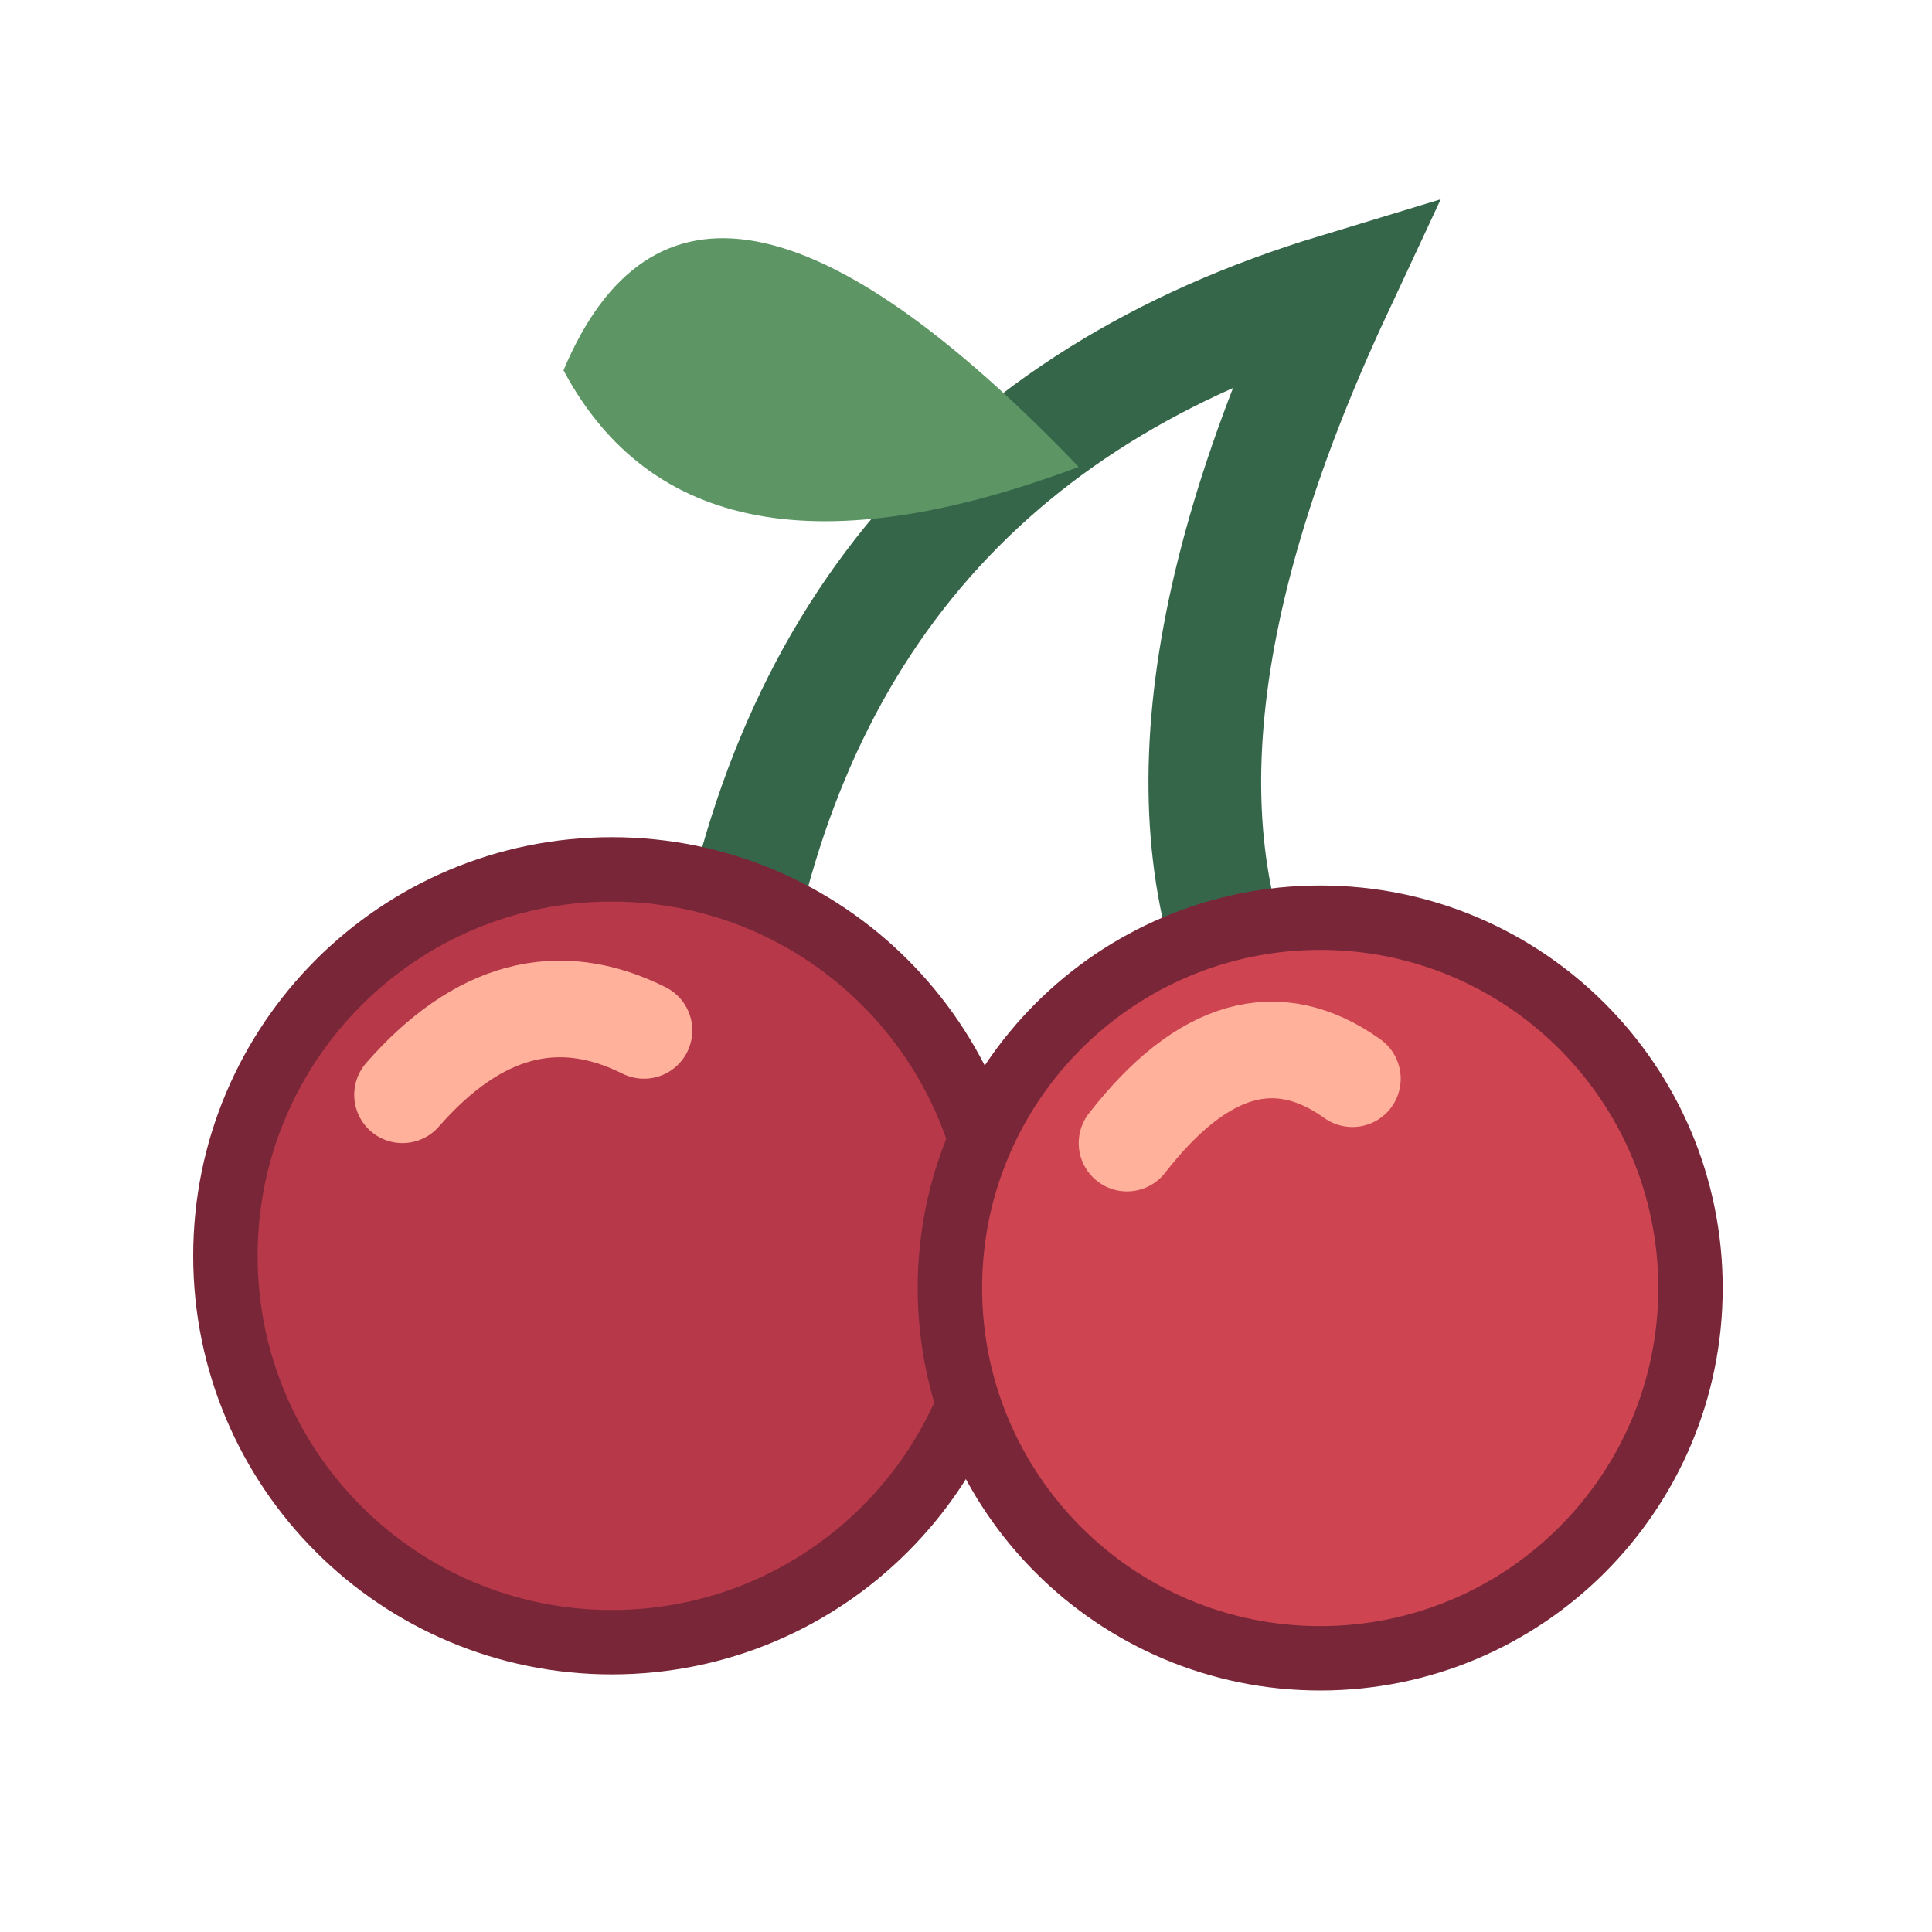
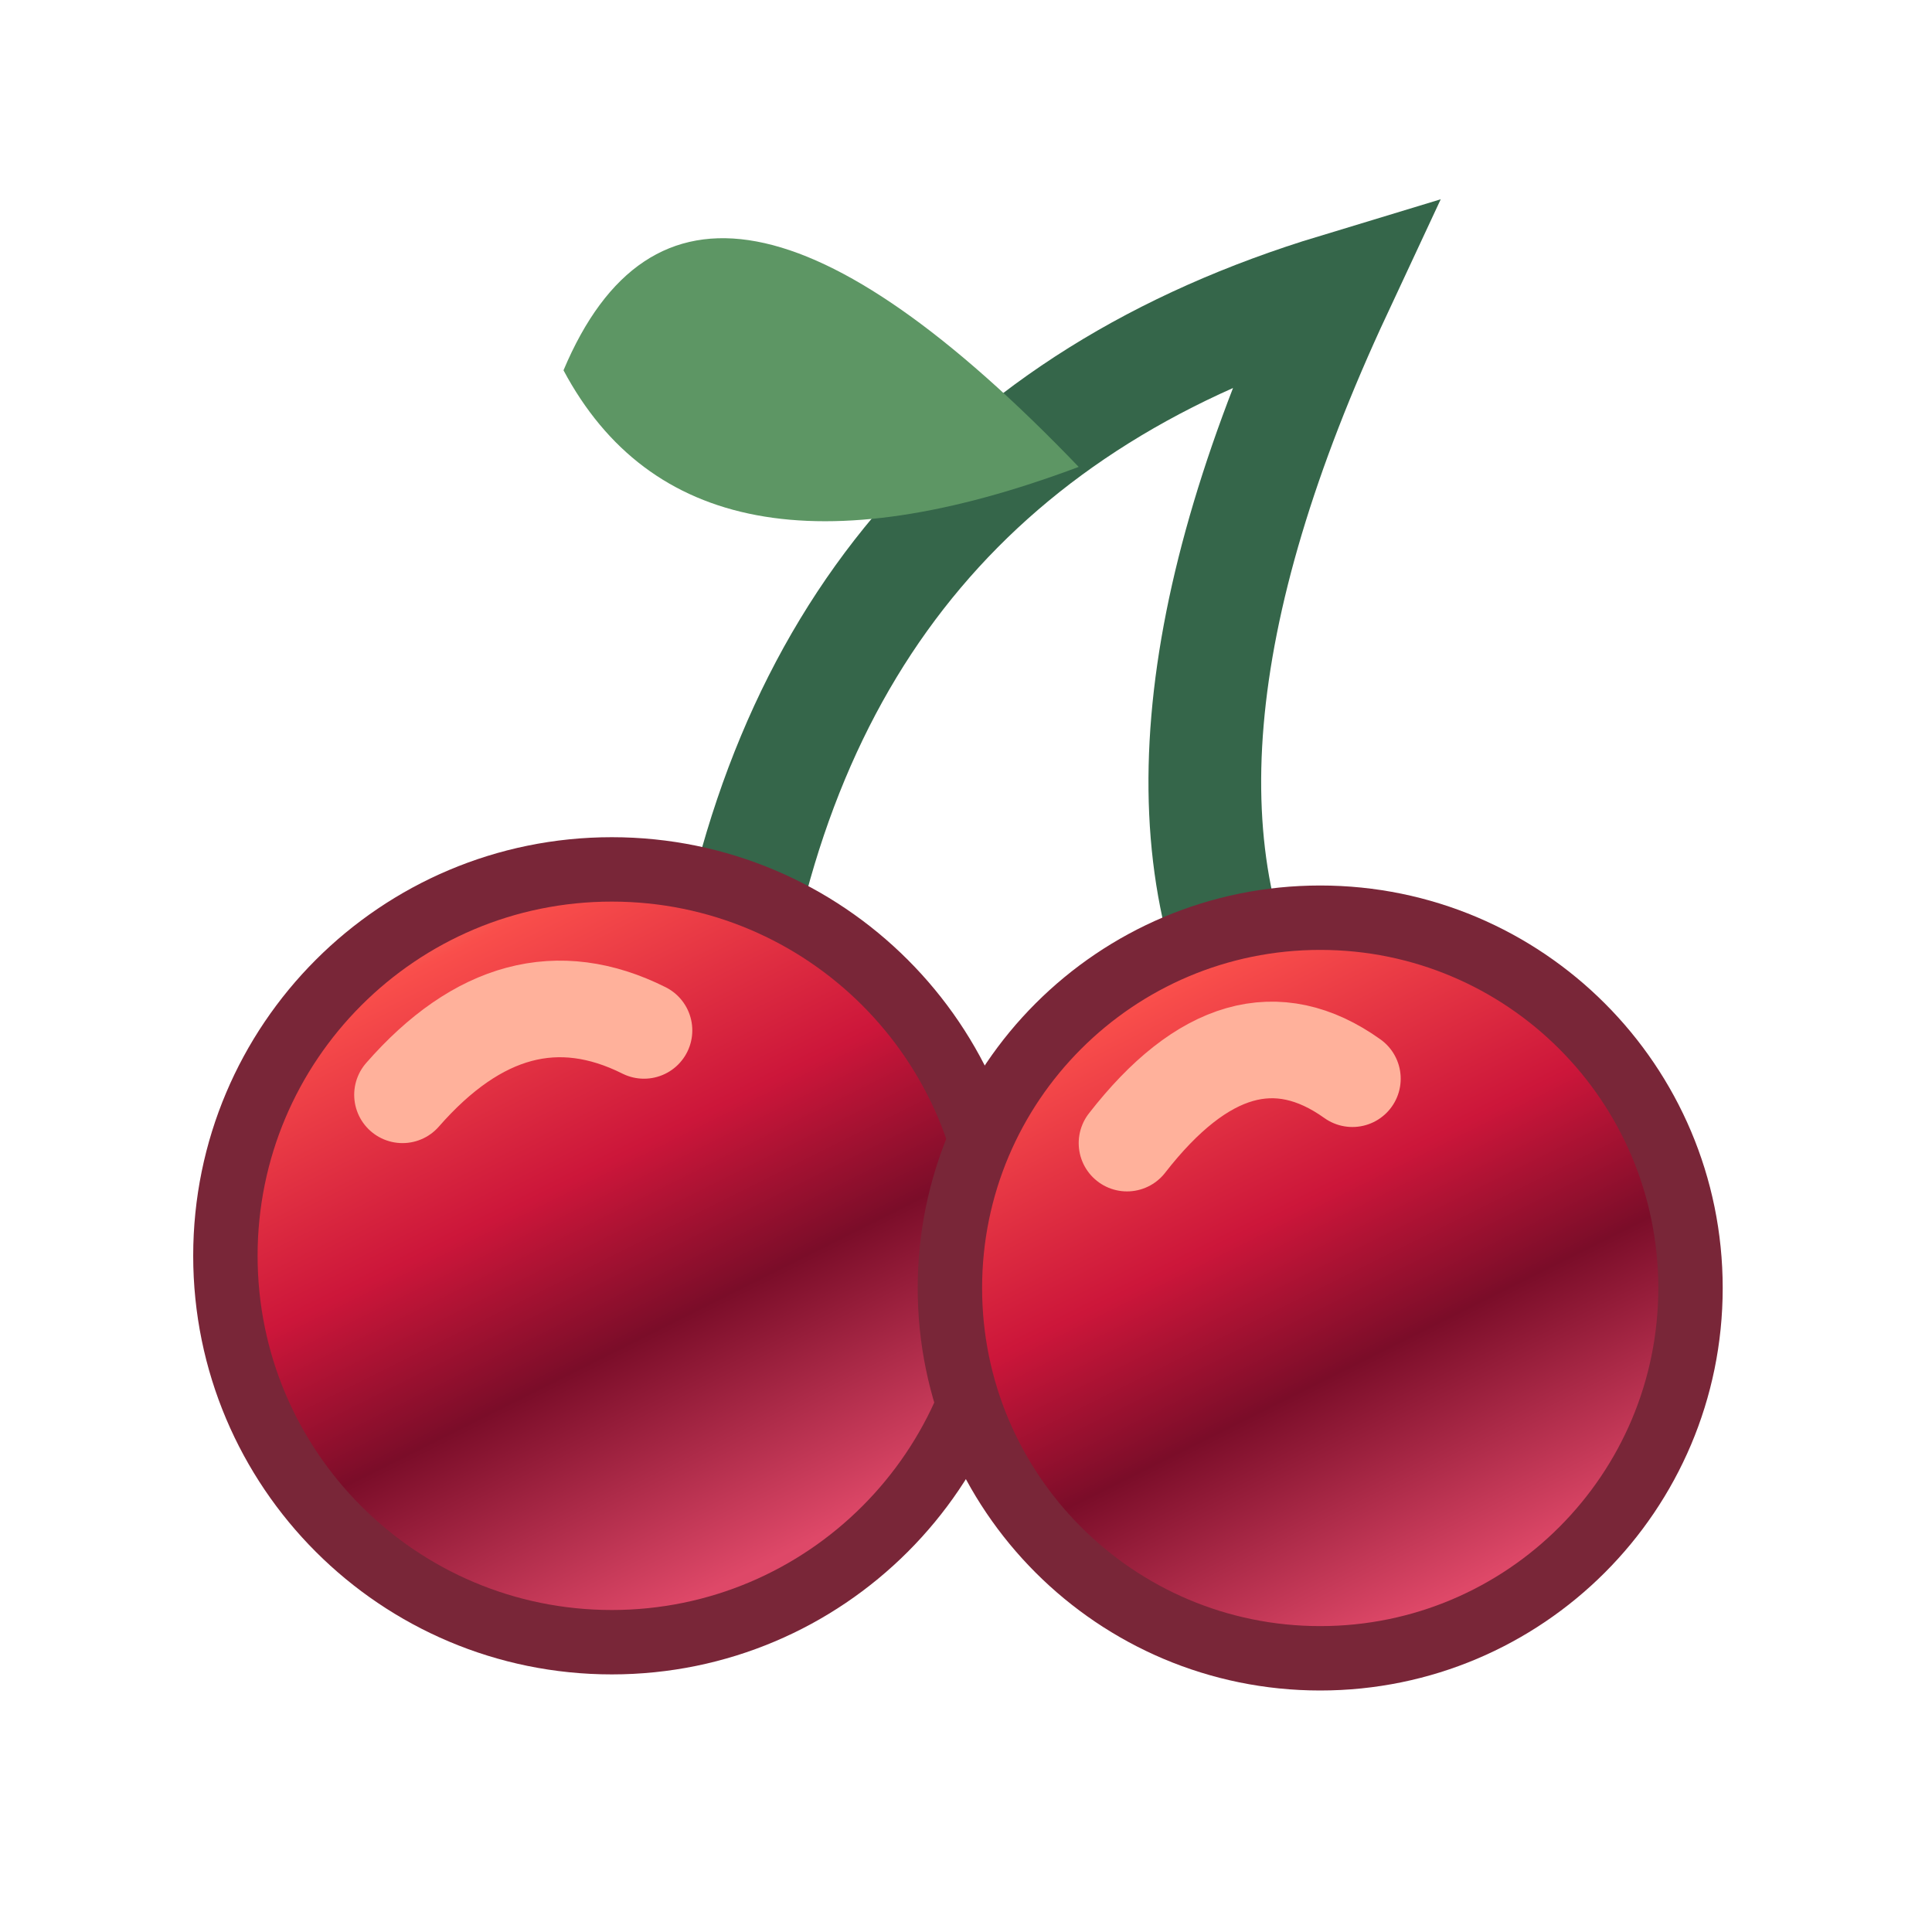
<svg xmlns="http://www.w3.org/2000/svg" viewBox="0 0 120 120">
+   <defs>
+     <linearGradient id="g" x2=".8" y2="1">
+       <stop stop-color="#fff6bf" />
+       <stop offset=".28" stop-color="#f4c454" />
+       <stop offset=".49" stop-color="#ba7416" />
+       <stop offset=".55" stop-color="#ffed92" />
+       <stop offset="1" stop-color="#a56713" />
+     </linearGradient>
+     <linearGradient id="r" x2=".5" y2="1">
+       <stop stop-color="#ffb18d" />
+       <stop offset=".2" stop-color="#f94e4b" />
+       <stop offset=".5" stop-color="#cc163a" />
+       <stop offset=".7" stop-color="#7b0d29" />
+       <stop offset="1" stop-color="#de4868" />
+     </linearGradient>
+     <linearGradient id="d" x2=".8" y2="1">
+       <stop stop-color="#e1fffa" />
+       <stop offset=".3" stop-color="#71effa" />
+       <stop offset=".55" stop-color="#2296d0" />
+       <stop offset=".7" stop-color="#bddaff" />
+       <stop offset="1" stop-color="#5841be" />
+     </linearGradient>
+   </defs>
  <path d="M45 63Q50 28 83 18Q69 48 79 65" fill="none" stroke="#35664a" stroke-width="7" />
  <path d="M67 29Q43 4 35 23Q43 38 67 29" fill="#5d9664" />
-   <circle cx="38" cy="78" r="24" fill="#b63849" stroke="#792638" stroke-width="4" />
-   <circle cx="82" cy="80" r="23" fill="#ce4451" stroke="#792638" stroke-width="4" />
+   <circle cx="38" cy="78" r="24" fill="url(#r)" stroke="#792638" stroke-width="4" />
+   <circle cx="82" cy="80" r="23" fill="url(#r)" stroke="#792638" stroke-width="4" />
  <path d="M25 68Q32 60 40 64M70 71Q77 62 84 67" fill="none" stroke="#ffb19b" stroke-width="6" stroke-linecap="round" />
</svg>
